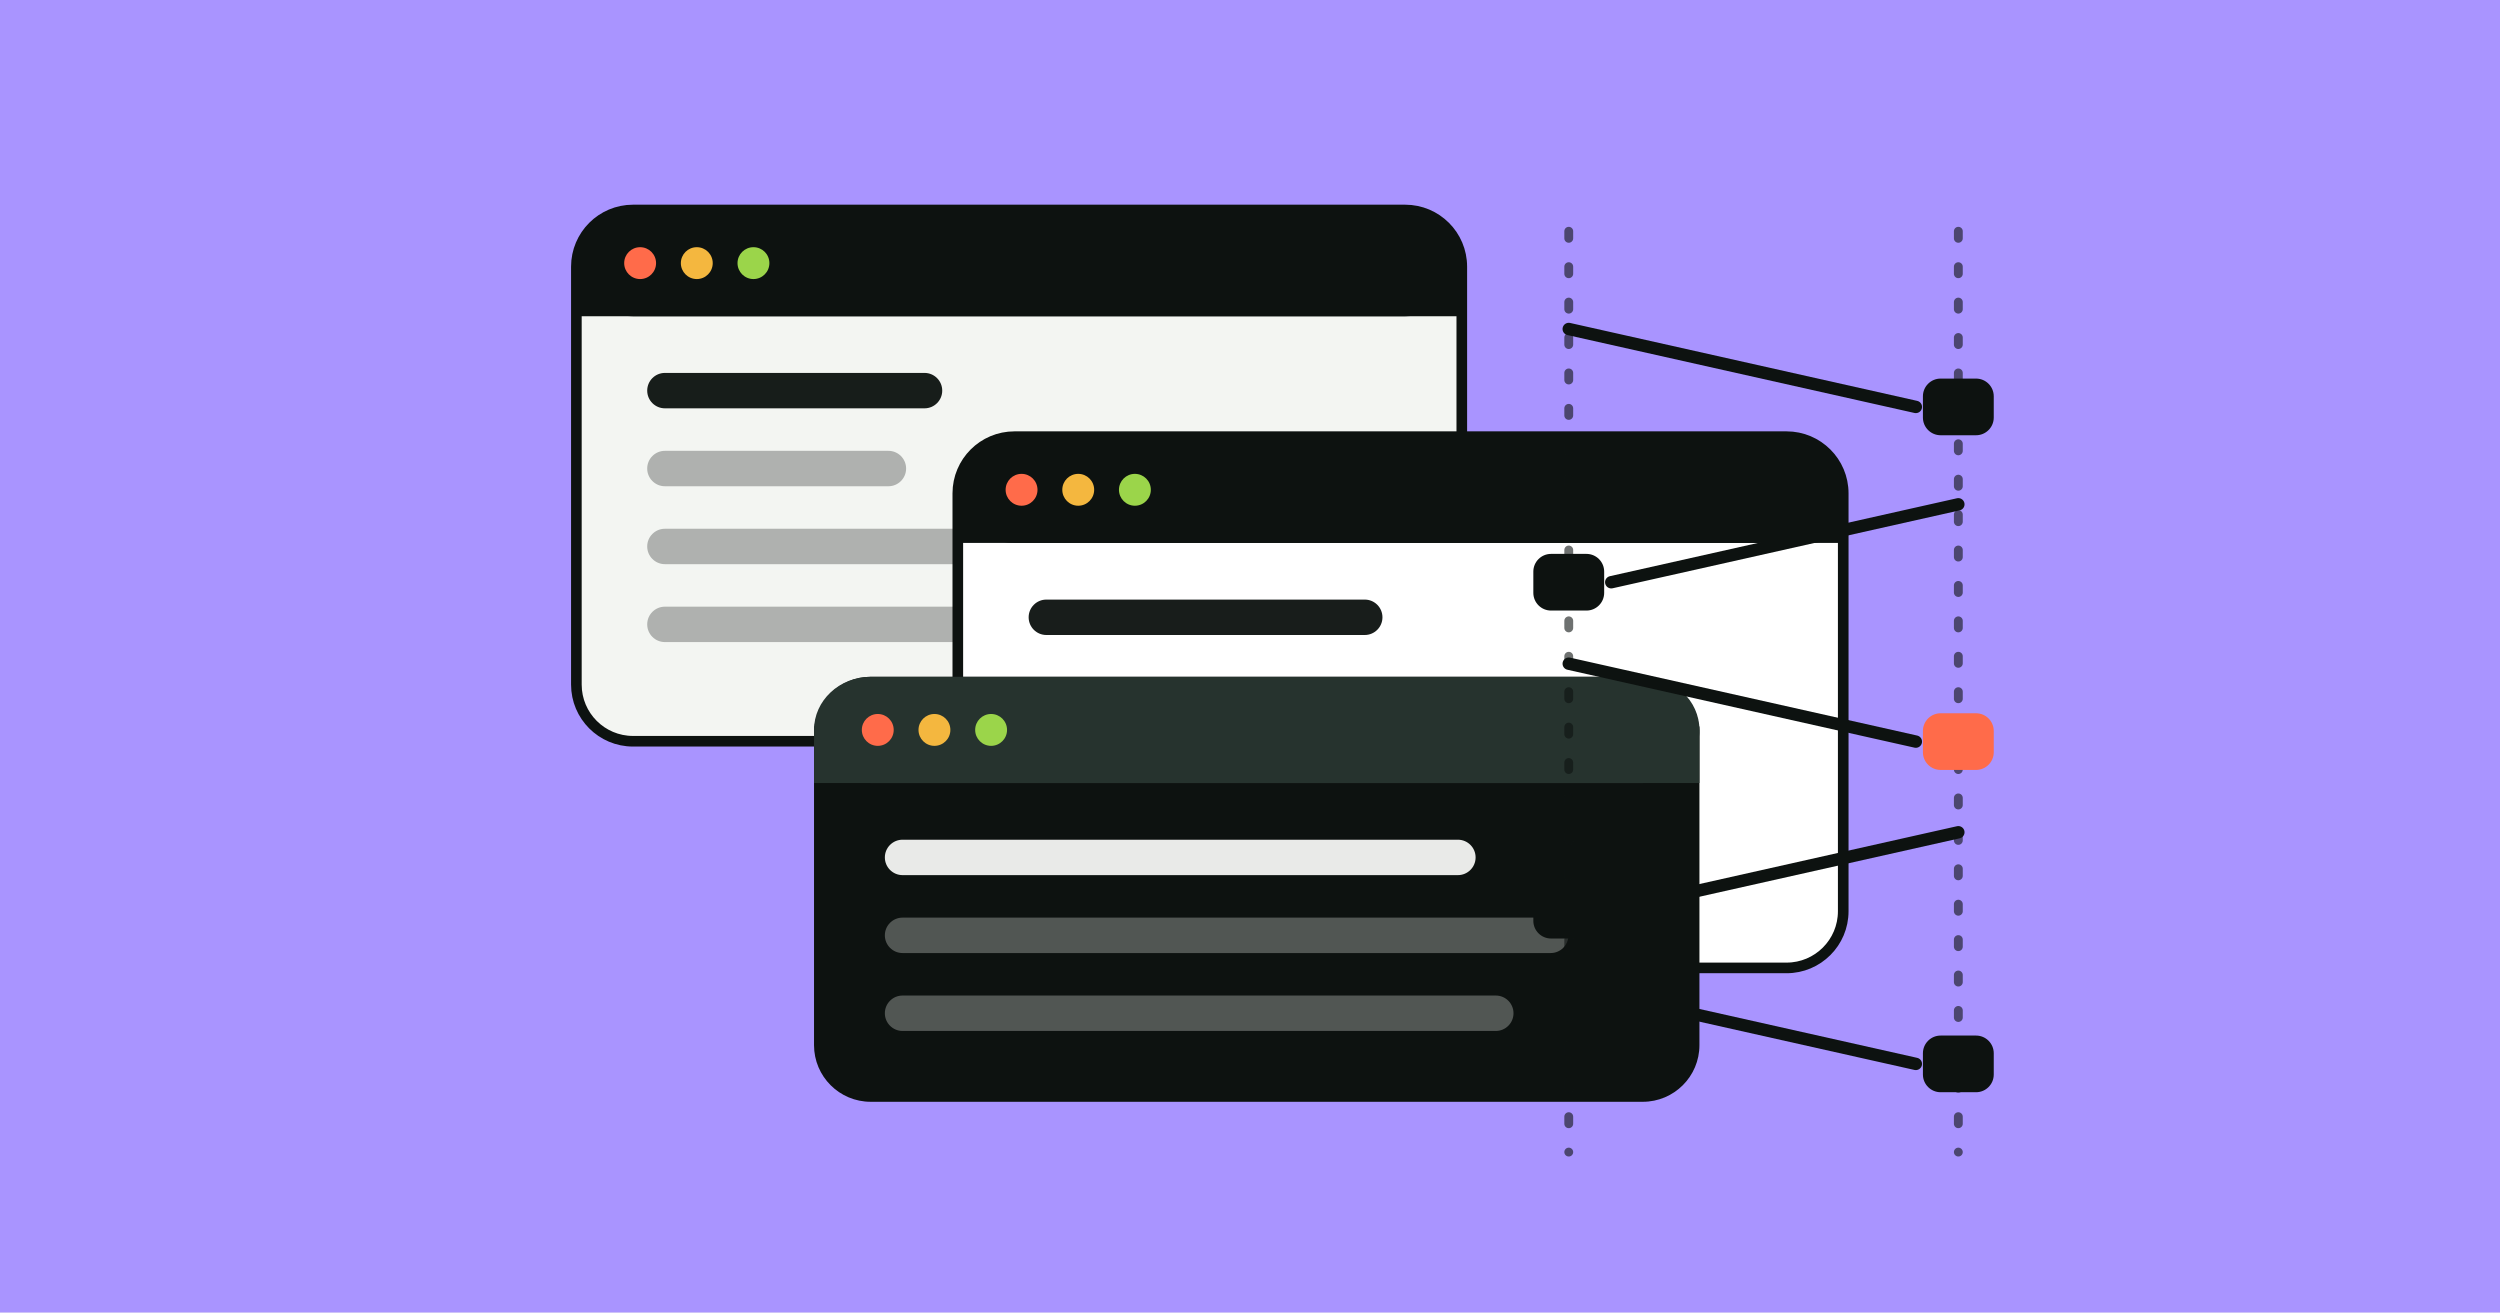
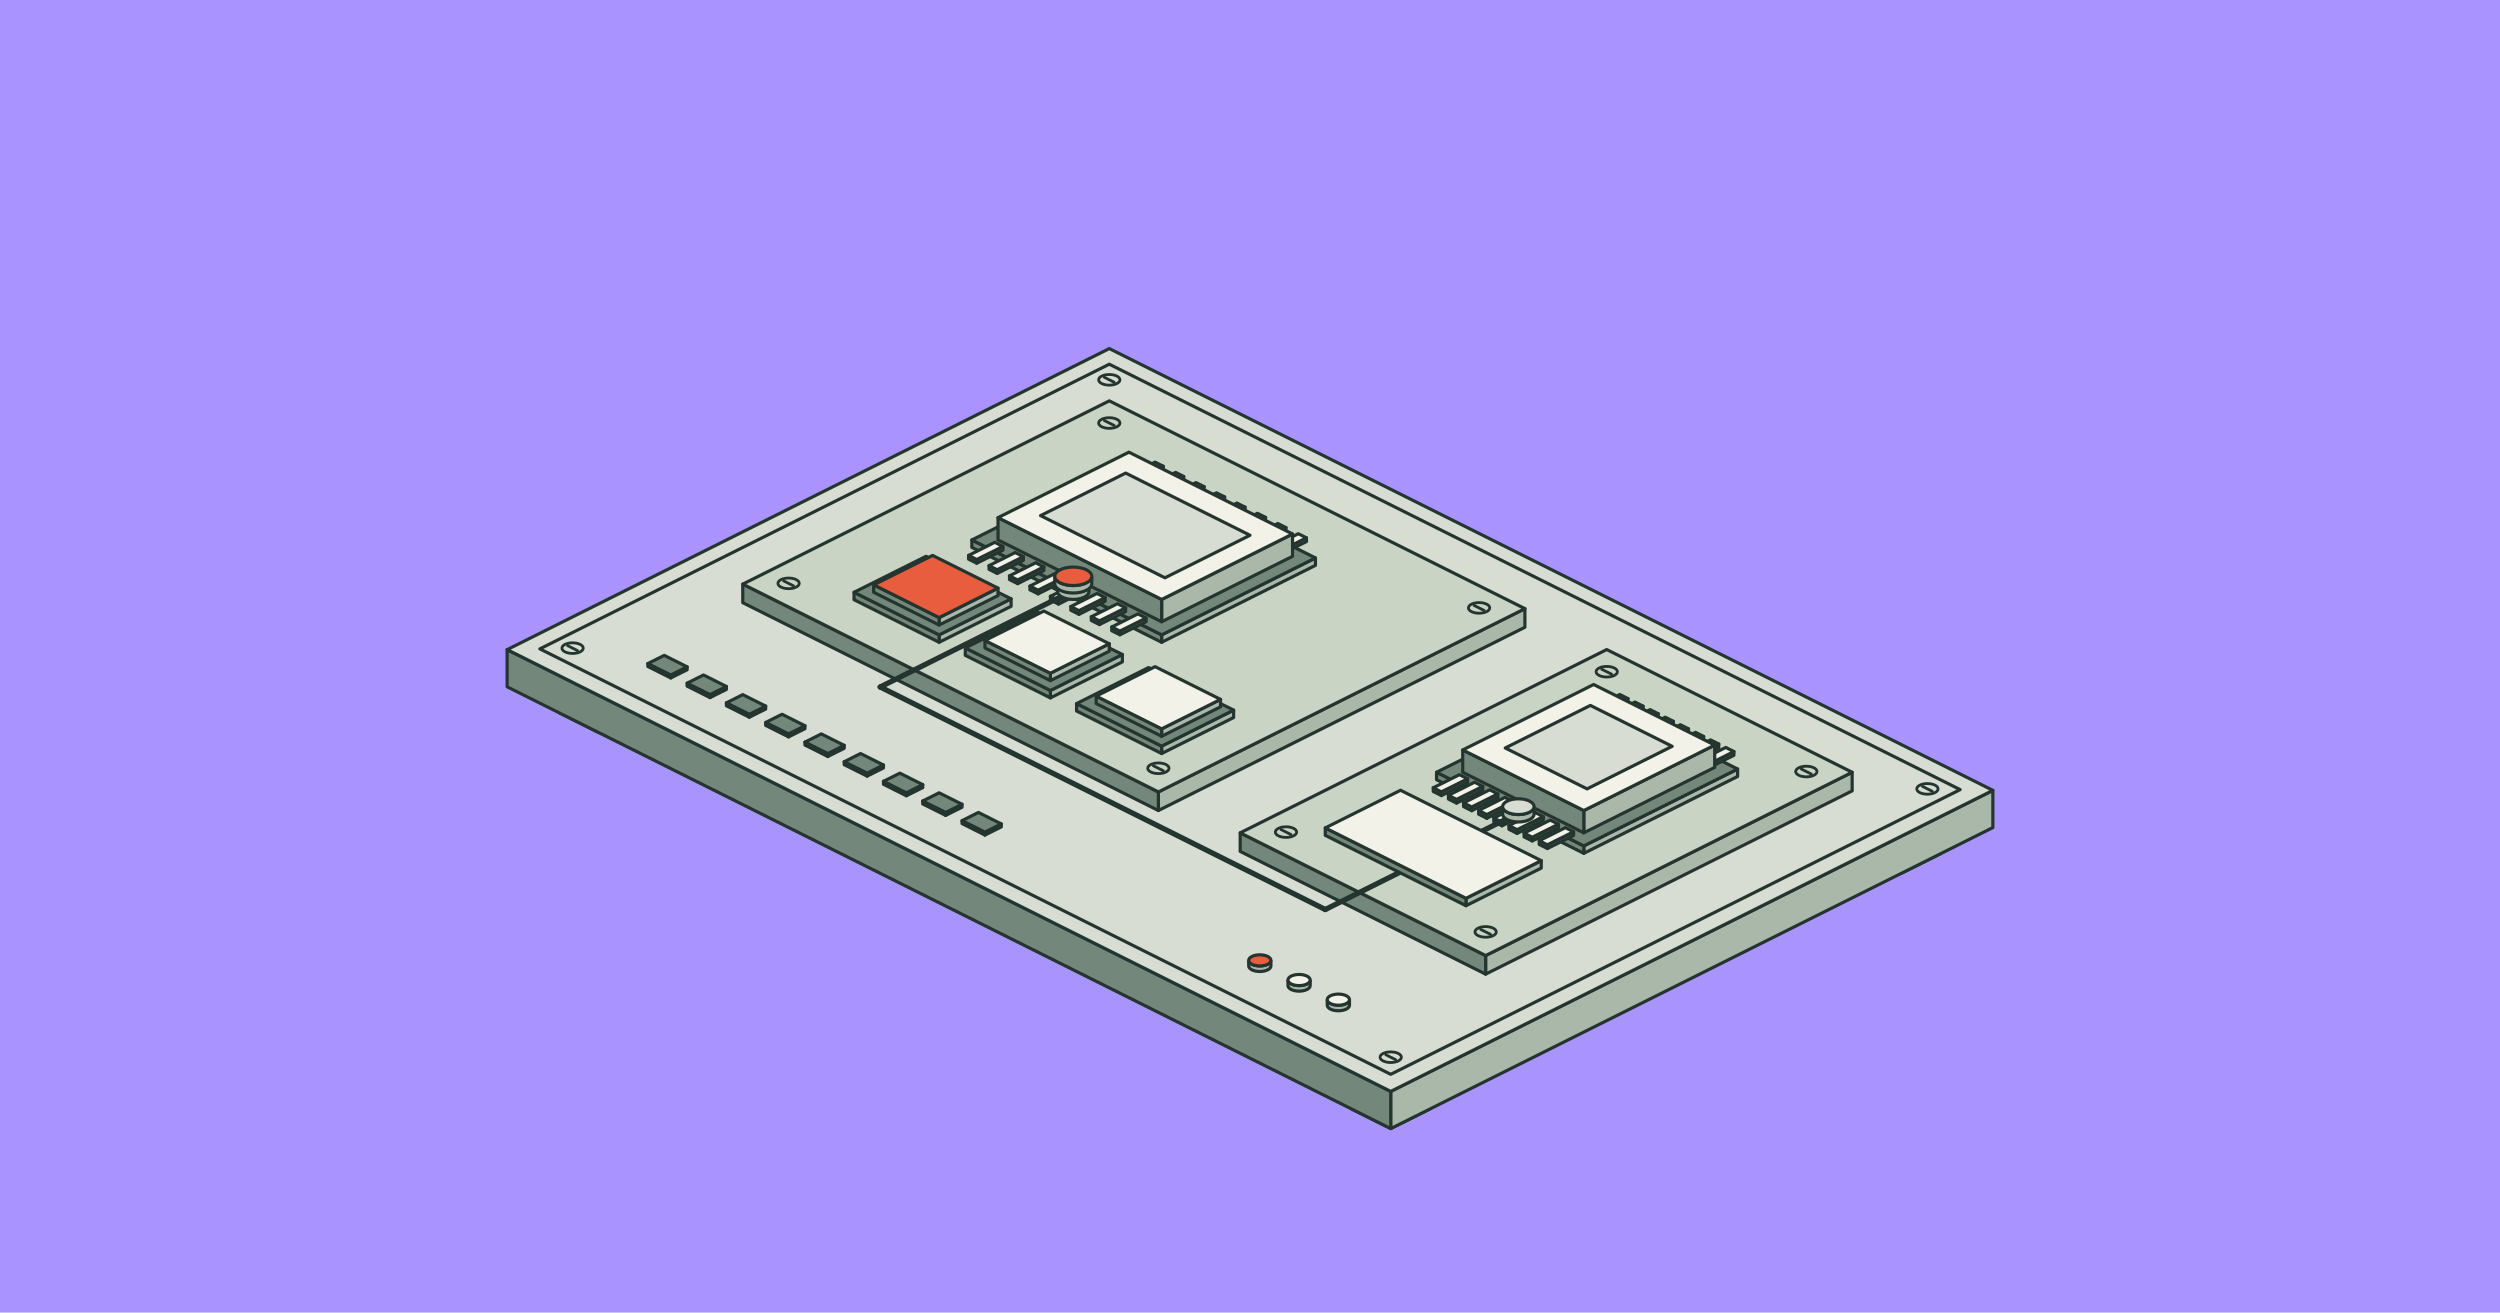
<svg xmlns="http://www.w3.org/2000/svg" viewBox="0 0 1200 630" width="1200" height="630">
  <rect width="1200" height="630" fill="#a994ff" />
  <g transform="translate(192 43) scale(1.7)">
-     <g>
-       <rect x="49.8" y="34" width="250" height="150" rx="16" fill="#f3f5f2" stroke="#0d1210" stroke-width="3" />
-       <rect x="49.8" y="34" width="250" height="30" rx="16" fill="#0d1210" />
-       <rect x="49.8" y="48" width="250" height="16" fill="#0d1210" />
-       <circle cx="67.8" cy="49" r="4.5" fill="#ff6b4a" />
-       <circle cx="83.8" cy="49" r="4.5" fill="#f4b73f" />
-       <circle cx="99.8" cy="49" r="4.5" fill="#9bd54a" />
-       <rect x="69.8" y="80" width="83.3" height="10" rx="5" fill="#0d1210" opacity="0.95" />
-       <rect x="69.8" y="102" width="73.1" height="10" rx="5" fill="#0d1210" opacity="0.3" />
-       <rect x="69.8" y="124" width="171.1" height="10" rx="5" fill="#0d1210" opacity="0.3" />
-       <rect x="69.8" y="146" width="100.5" height="10" rx="5" fill="#0d1210" opacity="0.3" />
+     <polygon points="211.36,96.56 211.36,103.91 200.27,109.46 200.27,102.11" fill="#aab8aa" stroke="#24342e" stroke-width=".9" stroke-linejoin="round" />
+     <polygon points="189.18,96.56 200.27,102.11 200.27,109.46 189.18,103.91" fill="#73877a" stroke="#24342e" stroke-width=".9" stroke-linejoin="round" />
+     <polygon points="200.27,91.02 211.36,96.56 200.27,102.11 189.18,96.56" fill="#24342e" stroke="#24342e" stroke-width=".9" stroke-linejoin="round" />
+     <polygon points="434.96,208.37 434.96,215.72 423.88,221.26 423.88,213.91" fill="#aab8aa" stroke="#24342e" stroke-width=".9" stroke-linejoin="round" />
+     <polygon points="412.79,208.37 423.88,213.91 423.88,221.26 412.79,215.72" fill="#73877a" stroke="#24342e" stroke-width=".9" stroke-linejoin="round" />
+     <polygon points="423.88,202.82 434.96,208.37 423.88,213.91 412.79,208.37" fill="#24342e" stroke="#24342e" stroke-width=".9" stroke-linejoin="round" />
+     <polygon points="67.21,168.63 67.21,175.98 56.12,181.53 56.12,174.18" fill="#aab8aa" stroke="#24342e" stroke-width=".9" stroke-linejoin="round" />
+     <polygon points="45.04,168.63 56.12,174.18 56.12,181.53 45.04,175.98" fill="#73877a" stroke="#24342e" stroke-width=".9" stroke-linejoin="round" />
+     <polygon points="56.12,163.09 67.21,168.63 56.12,174.18 45.04,168.63" fill="#24342e" stroke="#24342e" stroke-width=".9" stroke-linejoin="round" />
+     <polygon points="290.82,280.44 290.82,287.79 279.73,293.33 279.73,285.98" fill="#aab8aa" stroke="#24342e" stroke-width=".9" stroke-linejoin="round" />
+     <polygon points="268.64,280.44 279.73,285.98 279.73,293.33 268.64,287.79" fill="#73877a" stroke="#24342e" stroke-width=".9" stroke-linejoin="round" />
+     <polygon points="279.73,274.89 290.82,280.44 279.73,285.98 268.64,280.44" fill="#24342e" stroke="#24342e" stroke-width=".9" stroke-linejoin="round" />
+     <polygon points="449.75,197.87 449.75,208.37 279.73,293.37 279.73,282.87" fill="#aab8aa" stroke="#24342e" stroke-width=".9" stroke-linejoin="round" />
+     <polygon points="30.25,158.13 279.73,282.87 279.73,293.37 30.25,168.63" fill="#73877a" stroke="#24342e" stroke-width=".9" stroke-linejoin="round" />
+     <polygon points="200.27,73.13 449.75,197.87 279.73,282.87 30.25,158.13" fill="#d7ddd2" stroke="#24342e" stroke-width=".9" stroke-linejoin="round" />
+     <polygon points="200.27,77.54 440.51,197.66 279.73,278.04 39.49,157.92" fill="#d7ddd2" stroke="#24342e" stroke-width=".9" stroke-linejoin="round" />
+     <ellipse cx="200.27" cy="81.95" rx="3.01" ry="1.5" fill="none" stroke="#24342e" stroke-width="0.8" />
+     <path d="M198.88 81.25L201.65 82.64" fill="none" stroke="#24342e" stroke-width="0.8" stroke-linecap="round" stroke-linejoin="round" />
+     <ellipse cx="48.73" cy="157.71" rx="3.01" ry="1.5" fill="none" stroke="#24342e" stroke-width="0.8" />
+     <path d="M47.35 157.02L50.12 158.41" fill="none" stroke="#24342e" stroke-width="0.8" stroke-linecap="round" stroke-linejoin="round" />
+     <ellipse cx="431.27" cy="197.45" rx="3.01" ry="1.5" fill="none" stroke="#24342e" stroke-width="0.8" />
+     <path d="M429.88 196.75L432.65 198.14" fill="none" stroke="#24342e" stroke-width="0.8" stroke-linecap="round" stroke-linejoin="round" />
+     <ellipse cx="279.73" cy="273.21" rx="3.01" ry="1.5" fill="none" stroke="#24342e" stroke-width="0.8" />
+     <path d="M278.35 272.52L281.12 273.91" fill="none" stroke="#24342e" stroke-width="0.8" stroke-linecap="round" stroke-linejoin="round" />
+     <polygon points="317.62,146.56 317.62,151.81 214.13,203.56 214.13,198.31" fill="#aab8aa" stroke="#24342e" stroke-width=".9" stroke-linejoin="round" />
+     <polygon points="96.78,139.63 214.13,198.31 214.13,203.56 96.78,144.88" fill="#73877a" stroke="#24342e" stroke-width=".9" stroke-linejoin="round" />
+     <polygon points="200.27,87.89 317.62,146.56 214.13,198.31 96.78,139.63" fill="#c9d4c5" stroke="#24342e" stroke-width=".9" stroke-linejoin="round" />
+     <polygon points="410.02,192.76 410.02,198.01 306.53,249.76 306.53,244.51" fill="#aab8aa" stroke="#24342e" stroke-width=".9" stroke-linejoin="round" />
+     <polygon points="237.23,209.86 306.53,244.51 306.53,249.76 237.23,215.11" fill="#73877a" stroke="#24342e" stroke-width=".9" stroke-linejoin="round" />
+     <polygon points="340.72,158.11 410.02,192.76 306.53,244.51 237.23,209.86" fill="#c9d4c5" stroke="#24342e" stroke-width=".9" stroke-linejoin="round" />
+     <ellipse cx="200.27" cy="94.15" rx="3.01" ry="1.5" fill="none" stroke="#24342e" stroke-width="0.8" />
+     <path d="M198.88 93.45L201.65 94.84" fill="none" stroke="#24342e" stroke-width="0.8" stroke-linecap="round" stroke-linejoin="round" />
+     <ellipse cx="304.68" cy="146.35" rx="3.01" ry="1.5" fill="none" stroke="#24342e" stroke-width="0.8" />
+     <path d="M303.29 145.66L306.07 147.05" fill="none" stroke="#24342e" stroke-width="0.8" stroke-linecap="round" stroke-linejoin="round" />
+     <ellipse cx="109.72" cy="139.42" rx="3.01" ry="1.5" fill="none" stroke="#24342e" stroke-width="0.8" />
+     <path d="M108.33 138.73L111.1 140.12" fill="none" stroke="#24342e" stroke-width="0.8" stroke-linecap="round" stroke-linejoin="round" />
+     <ellipse cx="214.13" cy="191.63" rx="3.01" ry="1.5" fill="none" stroke="#24342e" stroke-width="0.8" />
+     <path d="M212.74 190.94L215.51 192.32" fill="none" stroke="#24342e" stroke-width="0.8" stroke-linecap="round" stroke-linejoin="round" />
+     <ellipse cx="340.72" cy="164.37" rx="3.01" ry="1.5" fill="none" stroke="#24342e" stroke-width="0.8" />
+     <path d="M339.33 163.68L342.1 165.06" fill="none" stroke="#24342e" stroke-width="0.8" stroke-linecap="round" stroke-linejoin="round" />
+     <ellipse cx="397.08" cy="192.55" rx="3.01" ry="1.5" fill="none" stroke="#24342e" stroke-width="0.8" />
+     <path d="M395.69 191.86L398.47 193.25" fill="none" stroke="#24342e" stroke-width="0.8" stroke-linecap="round" stroke-linejoin="round" />
+     <ellipse cx="250.16" cy="209.65" rx="3.01" ry="1.5" fill="none" stroke="#24342e" stroke-width="0.8" />
+     <path d="M248.78 208.95L251.55 210.34" fill="none" stroke="#24342e" stroke-width="0.8" stroke-linecap="round" stroke-linejoin="round" />
+     <ellipse cx="306.53" cy="237.83" rx="3.01" ry="1.5" fill="none" stroke="#24342e" stroke-width="0.8" />
+     <path d="M305.14 237.14L307.91 238.52" fill="none" stroke="#24342e" stroke-width="0.8" stroke-linecap="round" stroke-linejoin="round" />
+     <polygon points="258.48,132.24 258.48,134.34 215.05,156.06 215.05,153.96" fill="#aab8aa" stroke="#24342e" stroke-width=".9" stroke-linejoin="round" />
+     <polygon points="161.46,127.16 215.05,153.96 215.05,156.06 161.46,129.26" fill="#73877a" stroke="#24342e" stroke-width=".9" stroke-linejoin="round" />
+     <polygon points="204.89,105.45 258.48,132.24 215.05,153.96 161.46,127.16" fill="#73877a" stroke="#24342e" stroke-width=".9" stroke-linejoin="round" />
+     <polygon points="215.51,106.35 215.51,107.4 208.12,111.09 208.12,110.04" fill="#aab8aa" stroke="#24342e" stroke-width=".9" stroke-linejoin="round" />
+     <polygon points="205.81,108.89 208.12,110.04 208.12,111.09 205.81,109.94" fill="#73877a" stroke="#24342e" stroke-width=".9" stroke-linejoin="round" />
+     <polygon points="213.2,105.19 215.51,106.35 208.12,110.04 205.81,108.89" fill="#f3f2e9" stroke="#24342e" stroke-width=".9" stroke-linejoin="round" />
+     <polygon points="170.24,128.99 170.24,130.04 162.85,133.73 162.85,132.68" fill="#aab8aa" stroke="#24342e" stroke-width=".9" stroke-linejoin="round" />
+     <polygon points="160.54,131.53 162.85,132.68 162.85,133.73 160.54,132.58" fill="#73877a" stroke="#24342e" stroke-width=".9" stroke-linejoin="round" />
+     <polygon points="167.93,127.83 170.24,128.99 162.85,132.68 160.54,131.53" fill="#f3f2e9" stroke="#24342e" stroke-width=".9" stroke-linejoin="round" />
+     <polygon points="221.29,109.24 221.29,110.29 213.9,113.98 213.9,112.93" fill="#aab8aa" stroke="#24342e" stroke-width=".9" stroke-linejoin="round" />
+     <polygon points="211.59,111.78 213.9,112.93 213.9,113.98 211.59,112.83" fill="#73877a" stroke="#24342e" stroke-width=".9" stroke-linejoin="round" />
+     <polygon points="218.98,108.08 221.29,109.24 213.9,112.93 211.59,111.78" fill="#f3f2e9" stroke="#24342e" stroke-width=".9" stroke-linejoin="round" />
+     <polygon points="176.01,131.87 176.01,132.92 168.62,136.62 168.62,135.57" fill="#aab8aa" stroke="#24342e" stroke-width=".9" stroke-linejoin="round" />
+     <polygon points="166.31,134.41 168.62,135.57 168.62,136.62 166.31,135.46" fill="#73877a" stroke="#24342e" stroke-width=".9" stroke-linejoin="round" />
+     <polygon points="173.7,130.72 176.01,131.87 168.62,135.57 166.31,134.41" fill="#f3f2e9" stroke="#24342e" stroke-width=".9" stroke-linejoin="round" />
+     <polygon points="227.06,112.12 227.06,113.17 219.67,116.87 219.67,115.82" fill="#aab8aa" stroke="#24342e" stroke-width=".9" stroke-linejoin="round" />
+     <polygon points="217.36,114.66 219.67,115.82 219.67,116.87 217.36,115.71" fill="#73877a" stroke="#24342e" stroke-width=".9" stroke-linejoin="round" />
+     <polygon points="224.75,110.97 227.06,112.12 219.67,115.82 217.36,114.66" fill="#f3f2e9" stroke="#24342e" stroke-width=".9" stroke-linejoin="round" />
+     <polygon points="181.79,134.76 181.79,135.81 174.4,139.51 174.4,138.46" fill="#aab8aa" stroke="#24342e" stroke-width=".9" stroke-linejoin="round" />
+     <polygon points="172.09,137.3 174.4,138.46 174.4,139.51 172.09,138.35" fill="#73877a" stroke="#24342e" stroke-width=".9" stroke-linejoin="round" />
+     <polygon points="179.48,133.61 181.79,134.76 174.4,138.46 172.09,137.3" fill="#f3f2e9" stroke="#24342e" stroke-width=".9" stroke-linejoin="round" />
+     <polygon points="232.84,115.01 232.84,116.06 225.45,119.76 225.45,118.71" fill="#aab8aa" stroke="#24342e" stroke-width=".9" stroke-linejoin="round" />
+     <polygon points="223.14,117.55 225.45,118.71 225.45,119.76 223.14,118.6" fill="#73877a" stroke="#24342e" stroke-width=".9" stroke-linejoin="round" />
+     <polygon points="230.53,113.86 232.84,115.01 225.45,118.71 223.14,117.55" fill="#f3f2e9" stroke="#24342e" stroke-width=".9" stroke-linejoin="round" />
+     <polygon points="187.56,137.65 187.56,138.7 180.17,142.39 180.17,141.34" fill="#aab8aa" stroke="#24342e" stroke-width=".9" stroke-linejoin="round" />
+     <polygon points="177.86,140.19 180.17,141.34 180.17,142.39 177.86,141.24" fill="#73877a" stroke="#24342e" stroke-width=".9" stroke-linejoin="round" />
+     <polygon points="185.25,136.49 187.56,137.65 180.17,141.34 177.86,140.19" fill="#f3f2e9" stroke="#24342e" stroke-width=".9" stroke-linejoin="round" />
+     <polygon points="238.61,117.9 238.61,118.95 231.22,122.64 231.22,121.59" fill="#aab8aa" stroke="#24342e" stroke-width=".9" stroke-linejoin="round" />
+     <polygon points="228.91,120.44 231.22,121.59 231.22,122.64 228.91,121.49" fill="#73877a" stroke="#24342e" stroke-width=".9" stroke-linejoin="round" />
+     <polygon points="236.3,116.74 238.61,117.9 231.22,121.59 228.91,120.44" fill="#f3f2e9" stroke="#24342e" stroke-width=".9" stroke-linejoin="round" />
+     <polygon points="193.34,140.54 193.34,141.59 185.95,145.28 185.95,144.23" fill="#aab8aa" stroke="#24342e" stroke-width=".9" stroke-linejoin="round" />
+     <polygon points="183.64,143.08 185.95,144.23 185.95,145.28 183.64,144.13" fill="#73877a" stroke="#24342e" stroke-width=".9" stroke-linejoin="round" />
+     <polygon points="191.03,139.38 193.34,140.54 185.95,144.23 183.64,143.08" fill="#f3f2e9" stroke="#24342e" stroke-width=".9" stroke-linejoin="round" />
+     <polygon points="244.39,120.79 244.39,121.84 237,125.53 237,124.48" fill="#aab8aa" stroke="#24342e" stroke-width=".9" stroke-linejoin="round" />
+     <polygon points="234.69,123.33 237,124.48 237,125.53 234.69,124.38" fill="#73877a" stroke="#24342e" stroke-width=".9" stroke-linejoin="round" />
+     <polygon points="242.08,119.63 244.39,120.79 237,124.48 234.69,123.33" fill="#f3f2e9" stroke="#24342e" stroke-width=".9" stroke-linejoin="round" />
+     <polygon points="199.11,143.42 199.11,144.47 191.72,148.17 191.72,147.12" fill="#aab8aa" stroke="#24342e" stroke-width=".9" stroke-linejoin="round" />
+     <polygon points="189.41,145.96 191.72,147.12 191.72,148.17 189.41,147.01" fill="#73877a" stroke="#24342e" stroke-width=".9" stroke-linejoin="round" />
+     <polygon points="196.8,142.27 199.11,143.42 191.72,147.12 189.41,145.96" fill="#f3f2e9" stroke="#24342e" stroke-width=".9" stroke-linejoin="round" />
+     <polygon points="250.16,123.67 250.16,124.72 242.77,128.42 242.77,127.37" fill="#aab8aa" stroke="#24342e" stroke-width=".9" stroke-linejoin="round" />
+     <polygon points="240.46,126.21 242.77,127.37 242.77,128.42 240.46,127.26" fill="#73877a" stroke="#24342e" stroke-width=".9" stroke-linejoin="round" />
+     <polygon points="247.85,122.52 250.16,123.67 242.77,127.37 240.46,126.21" fill="#f3f2e9" stroke="#24342e" stroke-width=".9" stroke-linejoin="round" />
+     <polygon points="204.89,146.31 204.89,147.36 197.5,151.06 197.5,150.01" fill="#aab8aa" stroke="#24342e" stroke-width=".9" stroke-linejoin="round" />
+     <polygon points="195.19,148.85 197.5,150.01 197.5,151.06 195.19,149.9" fill="#73877a" stroke="#24342e" stroke-width=".9" stroke-linejoin="round" />
+     <polygon points="202.58,145.16 204.89,146.31 197.5,150.01 195.19,148.85" fill="#f3f2e9" stroke="#24342e" stroke-width=".9" stroke-linejoin="round" />
+     <polygon points="255.94,126.56 255.94,127.61 248.55,131.31 248.55,130.26" fill="#aab8aa" stroke="#24342e" stroke-width=".9" stroke-linejoin="round" />
+     <polygon points="246.24,129.1 248.55,130.26 248.55,131.31 246.24,130.15" fill="#73877a" stroke="#24342e" stroke-width=".9" stroke-linejoin="round" />
+     <polygon points="253.63,125.41 255.94,126.56 248.55,130.26 246.24,129.1" fill="#f3f2e9" stroke="#24342e" stroke-width=".9" stroke-linejoin="round" />
+     <polygon points="210.66,149.2 210.66,150.25 203.27,153.94 203.27,152.89" fill="#aab8aa" stroke="#24342e" stroke-width=".9" stroke-linejoin="round" />
+     <polygon points="200.96,151.74 203.27,152.89 203.27,153.94 200.96,152.79" fill="#73877a" stroke="#24342e" stroke-width=".9" stroke-linejoin="round" />
+     <polygon points="208.35,148.04 210.66,149.2 203.27,152.89 200.96,151.74" fill="#f3f2e9" stroke="#24342e" stroke-width=".9" stroke-linejoin="round" />
+     <polygon points="252.01,125.48 252.01,131.78 215.05,150.26 215.05,143.96" fill="#aab8aa" stroke="#24342e" stroke-width=".9" stroke-linejoin="round" />
+     <polygon points="168.85,120.86 215.05,143.96 215.05,150.26 168.85,127.16" fill="#73877a" stroke="#24342e" stroke-width=".9" stroke-linejoin="round" />
+     <polygon points="205.81,102.38 252.01,125.48 215.05,143.96 168.85,120.86" fill="#f3f2e9" stroke="#24342e" stroke-width=".9" stroke-linejoin="round" />
+     <polygon points="204.89,108.28 240,125.84 215.98,137.85 180.86,120.29" fill="#d7ddd2" stroke="#24342e" stroke-width=".9" stroke-linejoin="round" />
+     <polygon points="377.68,191.84 377.68,193.94 334.25,215.65 334.25,213.55" fill="#aab8aa" stroke="#24342e" stroke-width=".9" stroke-linejoin="round" />
+     <polygon points="292.67,192.76 334.25,213.55 334.25,215.65 292.67,194.86" fill="#73877a" stroke="#24342e" stroke-width=".9" stroke-linejoin="round" />
+     <polygon points="336.1,171.05 377.68,191.84 334.25,213.55 292.67,192.76" fill="#73877a" stroke="#24342e" stroke-width=".9" stroke-linejoin="round" />
+     <polygon points="346.72,171.95 346.72,173 339.33,176.7 339.33,175.65" fill="#aab8aa" stroke="#24342e" stroke-width=".9" stroke-linejoin="round" />
+     <polygon points="337.02,174.49 339.33,175.65 339.33,176.7 337.02,175.54" fill="#73877a" stroke="#24342e" stroke-width=".9" stroke-linejoin="round" />
+     <polygon points="344.41,170.8 346.72,171.95 339.33,175.65 337.02,174.49" fill="#f3f2e9" stroke="#24342e" stroke-width=".9" stroke-linejoin="round" />
+     <polygon points="301.45,194.59 301.45,195.64 294.05,199.34 294.05,198.29" fill="#aab8aa" stroke="#24342e" stroke-width=".9" stroke-linejoin="round" />
+     <polygon points="291.74,197.13 294.05,198.29 294.05,199.34 291.74,198.18" fill="#73877a" stroke="#24342e" stroke-width=".9" stroke-linejoin="round" />
+     <polygon points="299.14,193.44 301.45,194.59 294.05,198.29 291.74,197.13" fill="#f3f2e9" stroke="#24342e" stroke-width=".9" stroke-linejoin="round" />
+     <polygon points="351,174.09 351,175.14 343.6,178.83 343.6,177.78" fill="#aab8aa" stroke="#24342e" stroke-width=".9" stroke-linejoin="round" />
+     <polygon points="341.29,176.63 343.6,177.78 343.6,178.83 341.29,177.68" fill="#73877a" stroke="#24342e" stroke-width=".9" stroke-linejoin="round" />
+     <polygon points="348.69,172.93 351,174.09 343.6,177.78 341.29,176.63" fill="#f3f2e9" stroke="#24342e" stroke-width=".9" stroke-linejoin="round" />
+     <polygon points="305.72,196.73 305.72,197.78 298.33,201.47 298.33,200.42" fill="#aab8aa" stroke="#24342e" stroke-width=".9" stroke-linejoin="round" />
+     <polygon points="296.02,199.27 298.33,200.42 298.33,201.47 296.02,200.32" fill="#73877a" stroke="#24342e" stroke-width=".9" stroke-linejoin="round" />
+     <polygon points="303.41,195.57 305.72,196.73 298.33,200.42 296.02,199.27" fill="#f3f2e9" stroke="#24342e" stroke-width=".9" stroke-linejoin="round" />
+     <polygon points="355.27,176.23 355.27,177.28 347.88,180.97 347.88,179.92" fill="#aab8aa" stroke="#24342e" stroke-width=".9" stroke-linejoin="round" />
+     <polygon points="345.57,178.77 347.88,179.92 347.88,180.97 345.57,179.82" fill="#73877a" stroke="#24342e" stroke-width=".9" stroke-linejoin="round" />
+     <polygon points="352.96,175.07 355.27,176.23 347.88,179.92 345.57,178.77" fill="#f3f2e9" stroke="#24342e" stroke-width=".9" stroke-linejoin="round" />
+     <polygon points="309.99,198.86 309.99,199.91 302.6,203.61 302.6,202.56" fill="#aab8aa" stroke="#24342e" stroke-width=".9" stroke-linejoin="round" />
+     <polygon points="300.29,201.4 302.6,202.56 302.6,203.61 300.29,202.45" fill="#73877a" stroke="#24342e" stroke-width=".9" stroke-linejoin="round" />
+     <polygon points="307.68,197.71 309.99,198.86 302.6,202.56 300.29,201.4" fill="#f3f2e9" stroke="#24342e" stroke-width=".9" stroke-linejoin="round" />
+     <polygon points="359.54,178.36 359.54,179.41 352.15,183.11 352.15,182.06" fill="#aab8aa" stroke="#24342e" stroke-width=".9" stroke-linejoin="round" />
+     <polygon points="349.84,180.9 352.15,182.06 352.15,183.11 349.84,181.95" fill="#73877a" stroke="#24342e" stroke-width=".9" stroke-linejoin="round" />
+     <polygon points="357.23,177.21 359.54,178.36 352.15,182.06 349.84,180.9" fill="#f3f2e9" stroke="#24342e" stroke-width=".9" stroke-linejoin="round" />
+     <polygon points="314.27,201 314.27,202.05 306.87,205.75 306.87,204.7" fill="#aab8aa" stroke="#24342e" stroke-width=".9" stroke-linejoin="round" />
+     <polygon points="304.56,203.54 306.87,204.7 306.87,205.75 304.56,204.59" fill="#73877a" stroke="#24342e" stroke-width=".9" stroke-linejoin="round" />
+     <polygon points="311.96,199.85 314.27,201 306.87,204.7 304.56,203.54" fill="#f3f2e9" stroke="#24342e" stroke-width=".9" stroke-linejoin="round" />
+     <polygon points="363.82,180.5 363.82,181.55 356.42,185.25 356.42,184.19" fill="#aab8aa" stroke="#24342e" stroke-width=".9" stroke-linejoin="round" />
+     <polygon points="354.11,183.04 356.42,184.19 356.42,185.25 354.11,184.09" fill="#73877a" stroke="#24342e" stroke-width=".9" stroke-linejoin="round" />
+     <polygon points="361.51,179.34 363.82,180.5 356.42,184.19 354.11,183.04" fill="#f3f2e9" stroke="#24342e" stroke-width=".9" stroke-linejoin="round" />
+     <polygon points="318.54,203.14 318.54,204.19 311.15,207.88 311.15,206.83" fill="#aab8aa" stroke="#24342e" stroke-width=".9" stroke-linejoin="round" />
+     <polygon points="308.84,205.68 311.15,206.83 311.15,207.88 308.84,206.73" fill="#73877a" stroke="#24342e" stroke-width=".9" stroke-linejoin="round" />
+     <polygon points="316.23,201.98 318.54,203.14 311.15,206.83 308.84,205.68" fill="#f3f2e9" stroke="#24342e" stroke-width=".9" stroke-linejoin="round" />
+     <polygon points="368.09,182.64 368.09,183.69 360.7,187.38 360.7,186.33" fill="#aab8aa" stroke="#24342e" stroke-width=".9" stroke-linejoin="round" />
+     <polygon points="358.39,185.18 360.7,186.33 360.7,187.38 358.39,186.23" fill="#73877a" stroke="#24342e" stroke-width=".9" stroke-linejoin="round" />
+     <polygon points="365.78,181.48 368.09,182.64 360.7,186.33 358.39,185.18" fill="#f3f2e9" stroke="#24342e" stroke-width=".9" stroke-linejoin="round" />
+     <polygon points="322.81,205.27 322.81,206.32 315.42,210.02 315.42,208.97" fill="#aab8aa" stroke="#24342e" stroke-width=".9" stroke-linejoin="round" />
+     <polygon points="313.11,207.81 315.42,208.97 315.42,210.02 313.11,208.86" fill="#73877a" stroke="#24342e" stroke-width=".9" stroke-linejoin="round" />
+     <polygon points="320.5,204.12 322.81,205.27 315.42,208.97 313.11,207.81" fill="#f3f2e9" stroke="#24342e" stroke-width=".9" stroke-linejoin="round" />
+     <polygon points="372.36,184.77 372.36,185.82 364.97,189.52 364.97,188.47" fill="#aab8aa" stroke="#24342e" stroke-width=".9" stroke-linejoin="round" />
+     <polygon points="362.66,187.31 364.97,188.47 364.97,189.52 362.66,188.36" fill="#73877a" stroke="#24342e" stroke-width=".9" stroke-linejoin="round" />
+     <polygon points="370.05,183.62 372.36,184.77 364.97,188.47 362.66,187.31" fill="#f3f2e9" stroke="#24342e" stroke-width=".9" stroke-linejoin="round" />
+     <polygon points="327.09,207.41 327.09,208.46 319.69,212.16 319.69,211.11" fill="#aab8aa" stroke="#24342e" stroke-width=".9" stroke-linejoin="round" />
+     <polygon points="317.38,209.95 319.69,211.11 319.69,212.16 317.38,211" fill="#73877a" stroke="#24342e" stroke-width=".9" stroke-linejoin="round" />
+     <polygon points="324.78,206.26 327.09,207.41 319.69,211.11 317.38,209.95" fill="#f3f2e9" stroke="#24342e" stroke-width=".9" stroke-linejoin="round" />
+     <polygon points="376.64,186.91 376.64,187.96 369.24,191.66 369.24,190.61" fill="#aab8aa" stroke="#24342e" stroke-width=".9" stroke-linejoin="round" />
+     <polygon points="366.93,189.45 369.24,190.61 369.24,191.66 366.93,190.5" fill="#73877a" stroke="#24342e" stroke-width=".9" stroke-linejoin="round" />
+     <polygon points="374.33,185.75 376.64,186.91 369.24,190.61 366.93,189.45" fill="#f3f2e9" stroke="#24342e" stroke-width=".9" stroke-linejoin="round" />
+     <polygon points="331.36,209.55 331.36,210.6 323.97,214.29 323.97,213.24" fill="#aab8aa" stroke="#24342e" stroke-width=".9" stroke-linejoin="round" />
+     <polygon points="321.66,212.09 323.97,213.24 323.97,214.29 321.66,213.14" fill="#73877a" stroke="#24342e" stroke-width=".9" stroke-linejoin="round" />
+     <polygon points="329.05,208.39 331.36,209.55 323.97,213.24 321.66,212.09" fill="#f3f2e9" stroke="#24342e" stroke-width=".9" stroke-linejoin="round" />
+     <polygon points="371.21,185.08 371.21,191.38 334.25,209.86 334.25,203.56" fill="#aab8aa" stroke="#24342e" stroke-width=".9" stroke-linejoin="round" />
+     <polygon points="300.06,186.46 334.25,203.56 334.25,209.86 300.06,192.76" fill="#73877a" stroke="#24342e" stroke-width=".9" stroke-linejoin="round" />
+     <polygon points="337.02,167.98 371.21,185.08 334.25,203.56 300.06,186.46" fill="#f3f2e9" stroke="#24342e" stroke-width=".9" stroke-linejoin="round" />
+     <polygon points="336.1,173.88 359.2,185.43 335.17,197.45 312.07,185.9" fill="#d7ddd2" stroke="#24342e" stroke-width=".9" stroke-linejoin="round" />
+     <polygon points="172.55,143.79 172.55,145.89 152.22,156.06 152.22,153.96" fill="#aab8aa" stroke="#24342e" stroke-width=".9" stroke-linejoin="round" />
+     <polygon points="128.2,141.94 152.22,153.96 152.22,156.06 128.2,144.04" fill="#73877a" stroke="#24342e" stroke-width=".9" stroke-linejoin="round" />
+     <polygon points="148.52,131.78 172.55,143.79 152.22,153.96 128.2,141.94" fill="#73877a" stroke="#24342e" stroke-width=".9" stroke-linejoin="round" />
+     <polygon points="168.85,140.77 168.85,142.87 152.22,151.18 152.22,149.08" fill="#aab8aa" stroke="#24342e" stroke-width=".9" stroke-linejoin="round" />
+     <polygon points="133.74,139.84 152.22,149.08 152.22,151.18 133.74,141.94" fill="#73877a" stroke="#24342e" stroke-width=".9" stroke-linejoin="round" />
+     <polygon points="150.37,131.53 168.85,140.77 152.22,149.08 133.74,139.84" fill="#e75d3d" stroke="#24342e" stroke-width=".9" stroke-linejoin="round" />
+     <polygon points="203.96,159.5 203.96,161.6 183.64,171.76 183.64,169.66" fill="#aab8aa" stroke="#24342e" stroke-width=".9" stroke-linejoin="round" />
+     <polygon points="159.61,157.65 183.64,169.66 183.64,171.76 159.61,159.75" fill="#73877a" stroke="#24342e" stroke-width=".9" stroke-linejoin="round" />
+     <polygon points="179.94,147.49 203.96,159.5 183.64,169.66 159.61,157.65" fill="#73877a" stroke="#24342e" stroke-width=".9" stroke-linejoin="round" />
+     <polygon points="200.27,156.47 200.27,158.57 183.64,166.89 183.64,164.79" fill="#aab8aa" stroke="#24342e" stroke-width=".9" stroke-linejoin="round" />
+     <polygon points="165.16,155.55 183.64,164.79 183.64,166.89 165.16,157.65" fill="#73877a" stroke="#24342e" stroke-width=".9" stroke-linejoin="round" />
+     <polygon points="181.79,147.24 200.27,156.47 183.64,164.79 165.16,155.55" fill="#f3f2e9" stroke="#24342e" stroke-width=".9" stroke-linejoin="round" />
+     <polygon points="235.38,175.21 235.38,177.31 215.05,187.47 215.05,185.37" fill="#aab8aa" stroke="#24342e" stroke-width=".9" stroke-linejoin="round" />
+     <polygon points="191.03,173.36 215.05,185.37 215.05,187.47 191.03,175.46" fill="#73877a" stroke="#24342e" stroke-width=".9" stroke-linejoin="round" />
+     <polygon points="211.36,163.19 235.38,175.21 215.05,185.37 191.03,173.36" fill="#73877a" stroke="#24342e" stroke-width=".9" stroke-linejoin="round" />
+     <polygon points="231.68,172.18 231.68,174.28 215.05,182.6 215.05,180.5" fill="#aab8aa" stroke="#24342e" stroke-width=".9" stroke-linejoin="round" />
+     <polygon points="196.57,171.26 215.05,180.5 215.05,182.6 196.57,173.36" fill="#73877a" stroke="#24342e" stroke-width=".9" stroke-linejoin="round" />
+     <polygon points="213.2,162.94 231.68,172.18 215.05,180.5 196.57,171.26" fill="#f3f2e9" stroke="#24342e" stroke-width=".9" stroke-linejoin="round" />
+     <path d="M190.1 141.42L135.59 168.68" fill="none" stroke="#24342e" stroke-width="1.5" stroke-linecap="round" stroke-linejoin="round" />
+     <path d="M135.59 168.68L261.25 231.51" fill="none" stroke="#24342e" stroke-width="1.5" stroke-linecap="round" stroke-linejoin="round" />
+     <path d="M261.25 231.51L315.77 204.25" fill="none" stroke="#24342e" stroke-width="1.5" stroke-linecap="round" stroke-linejoin="round" />
+     <path d="M185.66 139.63A4.44 2.22 0 0 0 194.54 139.63V141.73A4.44 2.22 0 0 1 185.66 141.73Z" fill="#aab8aa" stroke="#24342e" stroke-width=".9" />
+     <ellipse cx="190.1" cy="139.63" rx="4.44" ry="2.22" fill="#d7ddd2" stroke="#24342e" stroke-width=".9" />
+     <path d="M311.33 202.47A4.44 2.22 0 0 0 320.21 202.47V204.57A4.44 2.22 0 0 1 311.33 204.57Z" fill="#aab8aa" stroke="#24342e" stroke-width=".9" />
+     <ellipse cx="315.77" cy="202.47" rx="4.44" ry="2.22" fill="#d7ddd2" stroke="#24342e" stroke-width=".9" />
+     <polygon points="322.24,217.71 322.24,219.81 300.98,230.44 300.98,228.34" fill="#aab8aa" stroke="#24342e" stroke-width=".9" stroke-linejoin="round" />
+     <polygon points="261.25,208.47 300.98,228.34 300.98,230.44 261.25,210.57" fill="#73877a" stroke="#24342e" stroke-width=".9" stroke-linejoin="round" />
+     <polygon points="282.5,197.84 322.24,217.71 300.98,228.34 261.25,208.47" fill="#f3f2e9" stroke="#24342e" stroke-width=".9" stroke-linejoin="round" />
+     <polygon points="81.07,162.99 81.07,163.82 76.45,166.13 76.45,165.29" fill="#aab8aa" stroke="#24342e" stroke-width=".9" stroke-linejoin="round" />
+     <polygon points="69.98,162.06 76.45,165.29 76.45,166.13 69.98,162.9" fill="#73877a" stroke="#24342e" stroke-width=".9" stroke-linejoin="round" />
+     <polygon points="74.6,159.75 81.07,162.99 76.45,165.29 69.98,162.06" fill="#73877a" stroke="#24342e" stroke-width=".9" stroke-linejoin="round" />
+     <polygon points="92.16,168.53 92.16,169.37 87.54,171.68 87.54,170.84" fill="#aab8aa" stroke="#24342e" stroke-width=".9" stroke-linejoin="round" />
+     <polygon points="81.07,167.6 87.54,170.84 87.54,171.68 81.07,168.44" fill="#73877a" stroke="#24342e" stroke-width=".9" stroke-linejoin="round" />
+     <polygon points="85.69,165.29 92.16,168.53 87.54,170.84 81.07,167.6" fill="#73877a" stroke="#24342e" stroke-width=".9" stroke-linejoin="round" />
+     <polygon points="103.25,174.07 103.25,174.91 98.63,177.22 98.63,176.38" fill="#aab8aa" stroke="#24342e" stroke-width=".9" stroke-linejoin="round" />
+     <polygon points="92.16,173.15 98.63,176.38 98.63,177.22 92.16,173.99" fill="#73877a" stroke="#24342e" stroke-width=".9" stroke-linejoin="round" />
+     <polygon points="96.78,170.84 103.25,174.07 98.63,176.38 92.16,173.15" fill="#73877a" stroke="#24342e" stroke-width=".9" stroke-linejoin="round" />
+     <polygon points="114.34,179.62 114.34,180.46 109.72,182.77 109.72,181.93" fill="#aab8aa" stroke="#24342e" stroke-width=".9" stroke-linejoin="round" />
+     <polygon points="103.25,178.69 109.72,181.93 109.72,182.77 103.25,179.53" fill="#73877a" stroke="#24342e" stroke-width=".9" stroke-linejoin="round" />
+     <polygon points="107.87,176.38 114.34,179.62 109.72,181.93 103.25,178.69" fill="#73877a" stroke="#24342e" stroke-width=".9" stroke-linejoin="round" />
+     <polygon points="125.42,185.16 125.42,186 120.8,188.31 120.8,187.47" fill="#aab8aa" stroke="#24342e" stroke-width=".9" stroke-linejoin="round" />
+     <polygon points="114.34,184.24 120.8,187.47 120.8,188.31 114.34,185.08" fill="#73877a" stroke="#24342e" stroke-width=".9" stroke-linejoin="round" />
+     <polygon points="118.96,181.93 125.42,185.16 120.8,187.47 114.34,184.24" fill="#73877a" stroke="#24342e" stroke-width=".9" stroke-linejoin="round" />
+     <polygon points="136.51,190.71 136.51,191.54 131.89,193.85 131.89,193.01" fill="#aab8aa" stroke="#24342e" stroke-width=".9" stroke-linejoin="round" />
+     <polygon points="125.42,189.78 131.89,193.01 131.89,193.85 125.42,190.62" fill="#73877a" stroke="#24342e" stroke-width=".9" stroke-linejoin="round" />
+     <polygon points="130.04,187.47 136.51,190.71 131.89,193.01 125.42,189.78" fill="#73877a" stroke="#24342e" stroke-width=".9" stroke-linejoin="round" />
+     <polygon points="147.6,196.25 147.6,197.09 142.98,199.4 142.98,198.56" fill="#aab8aa" stroke="#24342e" stroke-width=".9" stroke-linejoin="round" />
+     <polygon points="136.51,195.32 142.98,198.56 142.98,199.4 136.51,196.16" fill="#73877a" stroke="#24342e" stroke-width=".9" stroke-linejoin="round" />
+     <polygon points="141.13,193.01 147.6,196.25 142.98,198.56 136.51,195.32" fill="#73877a" stroke="#24342e" stroke-width=".9" stroke-linejoin="round" />
+     <polygon points="158.69,201.79 158.69,202.63 154.07,204.94 154.07,204.1" fill="#aab8aa" stroke="#24342e" stroke-width=".9" stroke-linejoin="round" />
+     <polygon points="147.6,200.87 154.07,204.1 154.07,204.94 147.6,201.71" fill="#73877a" stroke="#24342e" stroke-width=".9" stroke-linejoin="round" />
+     <polygon points="152.22,198.56 158.69,201.79 154.07,204.1 147.6,200.87" fill="#73877a" stroke="#24342e" stroke-width=".9" stroke-linejoin="round" />
+     <polygon points="169.78,207.34 169.78,208.18 165.16,210.49 165.16,209.65" fill="#aab8aa" stroke="#24342e" stroke-width=".9" stroke-linejoin="round" />
+     <polygon points="158.69,206.41 165.16,209.65 165.16,210.49 158.69,207.25" fill="#73877a" stroke="#24342e" stroke-width=".9" stroke-linejoin="round" />
+     <polygon points="163.31,204.1 169.78,207.34 165.16,209.65 158.69,206.41" fill="#73877a" stroke="#24342e" stroke-width=".9" stroke-linejoin="round" />
+     <path d="M239.63 245.87A3.14 1.57 0 0 0 245.91 245.87V247.44A3.14 1.57 0 0 1 239.63 247.44Z" fill="#aab8aa" stroke="#24342e" stroke-width=".9" />
+     <ellipse cx="242.77" cy="245.87" rx="3.14" ry="1.57" fill="#e75d3d" stroke="#24342e" stroke-width=".9" />
+     <path d="M250.72 251.42A3.14 1.57 0 0 0 257 251.42V252.99A3.14 1.57 0 0 1 250.72 252.99Z" fill="#aab8aa" stroke="#24342e" stroke-width=".9" />
+     <ellipse cx="253.86" cy="251.42" rx="3.14" ry="1.57" fill="#f3f2e9" stroke="#24342e" stroke-width=".9" />
+     <path d="M261.81 256.96A3.14 1.57 0 0 0 268.09 256.96V258.53A3.14 1.57 0 0 1 261.81 258.53Z" fill="#aab8aa" stroke="#24342e" stroke-width=".9" />
+     <ellipse cx="264.95" cy="256.96" rx="3.14" ry="1.57" fill="#f3f2e9" stroke="#24342e" stroke-width=".9" />
+     <g class="i-message" data-route="0,0;-54.52,27.26;71.15,90.09;125.66,62.83">
+       <path d="M184.87 137.43A5.23 2.61 0 0 0 195.33 137.43V139.53A5.23 2.61 0 0 1 184.87 139.53Z" fill="#aab8aa" stroke="#24342e" stroke-width=".9" />
+       <ellipse cx="190.1" cy="137.43" rx="5.23" ry="2.61" fill="#e75d3d" stroke="#24342e" stroke-width=".9" />
    </g>
-     <g>
-       <rect x="157.5" y="98" width="250" height="150" rx="16" fill="#ffffff" stroke="#0d1210" stroke-width="3" />
-       <rect x="157.5" y="98" width="250" height="30" rx="16" fill="#0d1210" />
-       <rect x="157.5" y="112" width="250" height="16" fill="#0d1210" />
-       <circle cx="175.5" cy="113" r="4.5" fill="#ff6b4a" />
-       <circle cx="191.5" cy="113" r="4.5" fill="#f4b73f" />
-       <circle cx="207.5" cy="113" r="4.5" fill="#9bd54a" />
-       <rect x="177.5" y="144" width="99.9" height="10" rx="5" fill="#0d1210" opacity="0.95" />
-       <rect x="177.5" y="166" width="161.6" height="10" rx="5" fill="#0d1210" opacity="0.3" />
-       <rect x="177.5" y="188" width="62.8" height="10" rx="5" fill="#0d1210" opacity="0.3" />
-       <rect x="177.5" y="210" width="147.4" height="10" rx="5" fill="#0d1210" opacity="0.3" />
-       <rect x="177.5" y="232" width="149.3" height="10" rx="5" fill="#0d1210" opacity="0.3" />
-     </g>
-     <g>
-       <rect x="116.9" y="165.8" width="250" height="120" rx="16" fill="#0d1210" />
-       <rect x="116.9" y="165.8" width="250" height="30" rx="16" fill="#26332e" />
-       <rect x="116.9" y="179.8" width="250" height="16" fill="#26332e" />
-       <circle cx="134.9" cy="180.8" r="4.5" fill="#ff6b4a" />
-       <circle cx="150.9" cy="180.8" r="4.5" fill="#f4b73f" />
-       <circle cx="166.9" cy="180.8" r="4.5" fill="#9bd54a" />
-       <rect x="136.9" y="211.8" width="166.8" height="10" rx="5" fill="#f3f5f2" opacity="0.95" />
-       <rect x="136.9" y="233.8" width="193" height="10" rx="5" fill="#f3f5f2" opacity="0.3" />
-       <rect x="136.9" y="255.8" width="177.5" height="10" rx="5" fill="#f3f5f2" opacity="0.3" />
-     </g>
-     <line x1="330" y1="40" x2="330" y2="300" stroke="#0d1210" stroke-width="2.5" stroke-dasharray="2 8" stroke-linecap="round" opacity="0.6" />
-     <line x1="440" y1="40" x2="440" y2="300" stroke="#0d1210" stroke-width="2.5" stroke-dasharray="2 8" stroke-linecap="round" opacity="0.6" />
-     <path pathLength="1" d="M330 67.6L428 89.6" stroke="#0d1210" stroke-width="3.5" fill="none" stroke-linecap="round" />
-     <rect x="430" y="81.6" width="20" height="16" rx="5" fill="#0d1210" />
-     <path pathLength="1" d="M440 117.1L342 139.1" stroke="#0d1210" stroke-width="3.5" fill="none" stroke-linecap="round" />
-     <rect x="320" y="131.1" width="20" height="16" rx="5" fill="#0d1210" />
-     <path pathLength="1" d="M330 162.1L428 184.1" stroke="#0d1210" stroke-width="3.5" fill="none" stroke-linecap="round" />
-     <rect x="430" y="176.1" width="20" height="16" rx="5" fill="#ff6b4a" />
-     <path pathLength="1" d="M440 209.7L342 231.7" stroke="#0d1210" stroke-width="3.5" fill="none" stroke-linecap="round" />
-     <rect x="320" y="223.7" width="20" height="16" rx="5" fill="#0d1210" />
-     <path pathLength="1" d="M330 253.1L428 275.1" stroke="#0d1210" stroke-width="3.5" fill="none" stroke-linecap="round" />
-     <rect x="430" y="267.1" width="20" height="16" rx="5" fill="#0d1210" />
  </g>
</svg>
